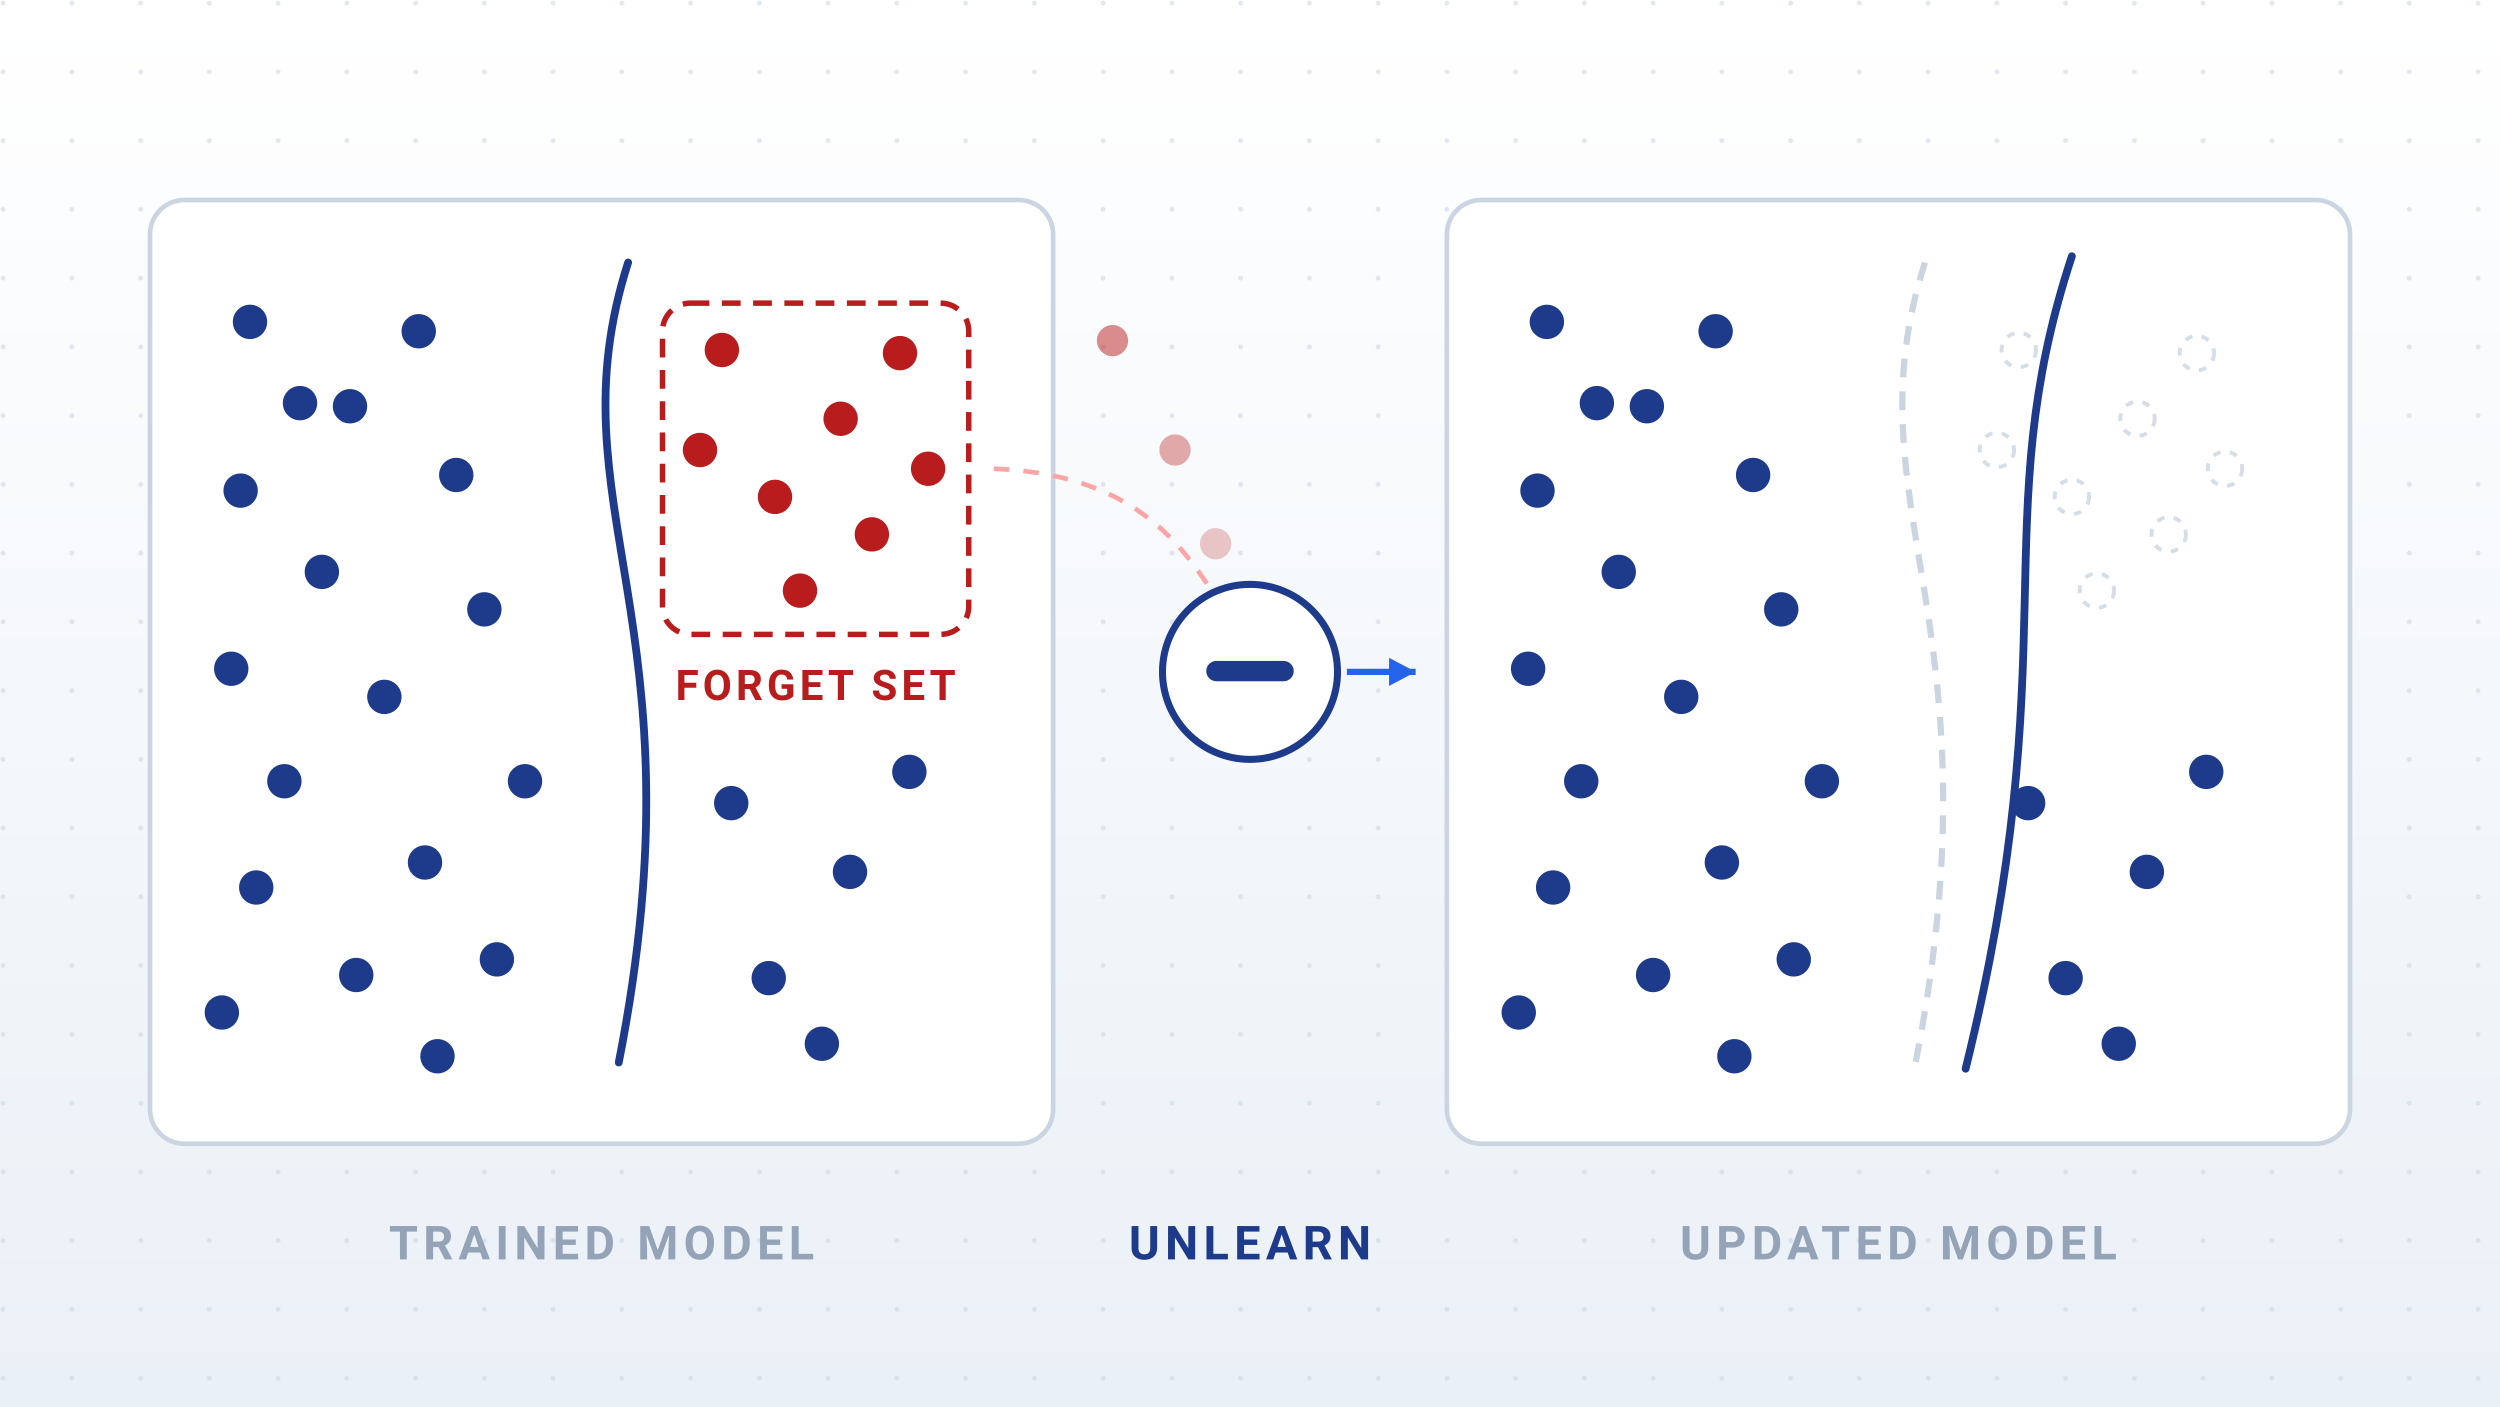
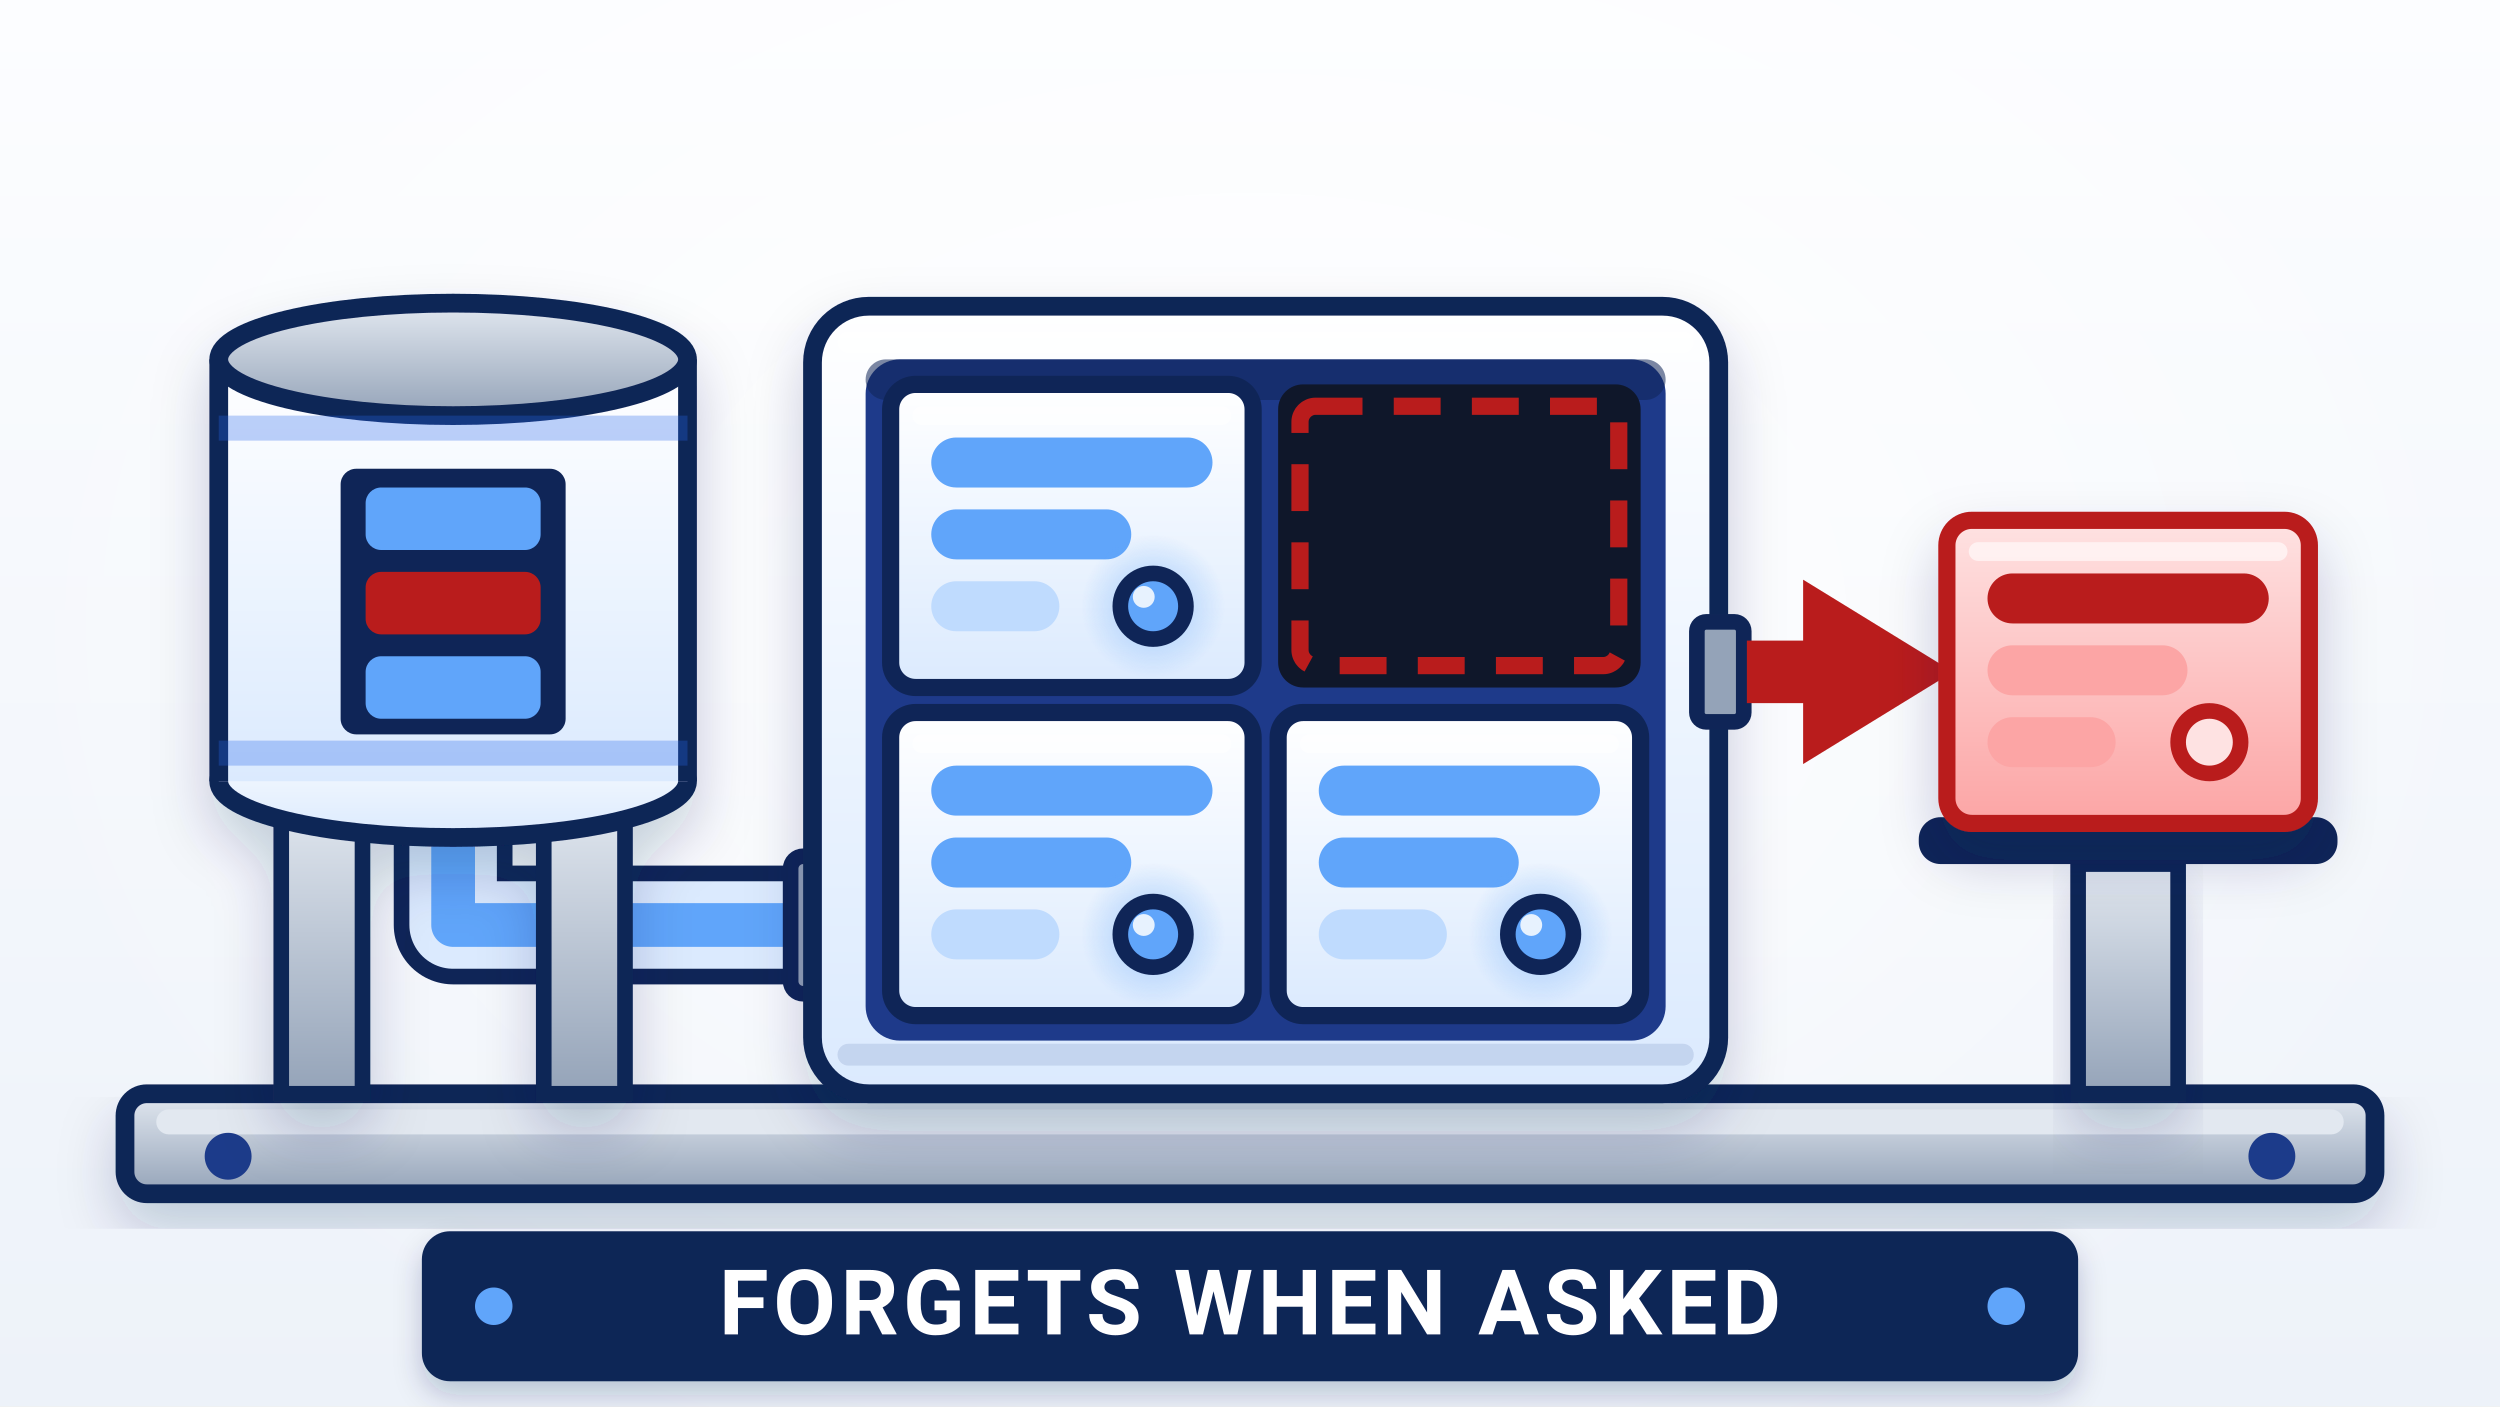
<svg xmlns="http://www.w3.org/2000/svg" viewBox="0 0 1600 900" width="1600" height="900" role="img" aria-labelledby="t d">
  <defs>
-     <linearGradient id="g" x1="0" y1="0" x2="0" y2="1">
+     <linearGradient id="bg" x1="0" y1="0" x2="0" y2="1">
+       <stop offset="0" stop-color="#FCFDFF" />
+       <stop offset="1" stop-color="#EDF2F9" />
+     </linearGradient>
+     <radialGradient id="glow" cx="0.5" cy="0.5" r="0.5">
+       <stop offset="0" stop-color="#FFFFFF" stop-opacity="0.95" />
+       <stop offset="1" stop-color="#FFFFFF" stop-opacity="0" />
+     </radialGradient>
+     <radialGradient id="halo" cx="0.5" cy="0.5" r="0.5">
+       <stop offset="0" stop-color="#60A5FA" stop-opacity="0.50" />
+       <stop offset="1" stop-color="#60A5FA" stop-opacity="0" />
+     </radialGradient>
+     <linearGradient id="faceL" x1="0" y1="0" x2="0" y2="1">
      <stop offset="0" stop-color="#FFFFFF" />
-       <stop offset="1" stop-color="#EAF0F7" />
+       <stop offset="1" stop-color="#DBEAFE" />
    </linearGradient>
-     <pattern id="dots" width="44" height="44" patternUnits="userSpaceOnUse">
-       <circle cx="2" cy="2" r="1.6" fill="#CBD5E1" opacity=".55" />
-     </pattern>
+     <linearGradient id="faceM" x1="0" y1="0" x2="0" y2="1">
+       <stop offset="0" stop-color="#E2E8F0" />
+       <stop offset="1" stop-color="#94A3B8" />
+     </linearGradient>
+     <linearGradient id="faceD" x1="0" y1="0" x2="0" y2="1">
+       <stop offset="0" stop-color="#2563EB" />
+       <stop offset="1" stop-color="#1E3A8A" />
+     </linearGradient>
+     <linearGradient id="dial" x1="0" y1="0" x2="0" y2="1">
+       <stop offset="0" stop-color="#FFFFFF" />
+       <stop offset="1" stop-color="#E2E8F0" />
+     </linearGradient>
+     <linearGradient id="faceC" x1="0" y1="0" x2="0" y2="1">
+       <stop offset="0" stop-color="#FEE2E2" />
+       <stop offset="1" stop-color="#FCA5A5" />
+     </linearGradient>
+     <filter id="soft" x="-25%" y="-25%" width="150%" height="160%">
+       <feDropShadow dx="0" dy="18" stdDeviation="18" flood-color="#0F2557" flood-opacity="0.20" />
+     </filter>
+     <filter id="softS" x="-30%" y="-30%" width="160%" height="170%">
+       <feDropShadow dx="0" dy="9" stdDeviation="9" flood-color="#0F2557" flood-opacity="0.22" />
+     </filter>
  </defs>
-   <rect width="1600" height="900" fill="url(#g)" />
-   <rect width="1600" height="900" fill="url(#dots)" />
-   <rect x="96" y="128" width="578" height="604" rx="22" fill="#FFFFFF" stroke="#CBD5E1" stroke-width="3" />
-   <rect x="926" y="128" width="578" height="604" rx="22" fill="#FFFFFF" stroke="#CBD5E1" stroke-width="3" />
-   <circle cx="160" cy="206" r="11" fill="#1E3A8A" />
-   <circle cx="224" cy="260" r="11" fill="#1E3A8A" />
-   <circle cx="154" cy="314" r="11" fill="#1E3A8A" />
-   <circle cx="268" cy="212" r="11" fill="#1E3A8A" />
-   <circle cx="206" cy="366" r="11" fill="#1E3A8A" />
-   <circle cx="292" cy="304" r="11" fill="#1E3A8A" />
-   <circle cx="148" cy="428" r="11" fill="#1E3A8A" />
-   <circle cx="246" cy="446" r="11" fill="#1E3A8A" />
-   <circle cx="182" cy="500" r="11" fill="#1E3A8A" />
-   <circle cx="310" cy="390" r="11" fill="#1E3A8A" />
-   <circle cx="164" cy="568" r="11" fill="#1E3A8A" />
-   <circle cx="272" cy="552" r="11" fill="#1E3A8A" />
-   <circle cx="228" cy="624" r="11" fill="#1E3A8A" />
-   <circle cx="336" cy="500" r="11" fill="#1E3A8A" />
-   <circle cx="318" cy="614" r="11" fill="#1E3A8A" />
-   <circle cx="192" cy="258" r="11" fill="#1E3A8A" />
-   <circle cx="280" cy="676" r="11" fill="#1E3A8A" />
-   <circle cx="142" cy="648" r="11" fill="#1E3A8A" />
-   <circle cx="468" cy="514" r="11" fill="#1E3A8A" />
-   <circle cx="544" cy="558" r="11" fill="#1E3A8A" />
-   <circle cx="492" cy="626" r="11" fill="#1E3A8A" />
-   <circle cx="582" cy="494" r="11" fill="#1E3A8A" />
-   <circle cx="526" cy="668" r="11" fill="#1E3A8A" />
-   <circle cx="462" cy="224" r="11" fill="#B91C1C" />
-   <circle cx="538" cy="268" r="11" fill="#B91C1C" />
-   <circle cx="496" cy="318" r="11" fill="#B91C1C" />
-   <circle cx="576" cy="226" r="11" fill="#B91C1C" />
-   <circle cx="448" cy="288" r="11" fill="#B91C1C" />
-   <circle cx="558" cy="342" r="11" fill="#B91C1C" />
-   <circle cx="512" cy="378" r="11" fill="#B91C1C" />
-   <circle cx="594" cy="300" r="11" fill="#B91C1C" />
-   <path d="M402 168 C 352 324, 452 396, 396 680" fill="none" stroke="#1E3A8A" stroke-width="5" stroke-linecap="round" />
-   <rect x="424" y="194" width="196" height="212" rx="18" fill="none" stroke="#B91C1C" stroke-width="3.5" stroke-dasharray="12 8" />
-   <text x="522" y="448" text-anchor="middle" font-family="system-ui,-apple-system,'Segoe UI',Roboto,'Helvetica Neue',Arial,sans-serif" font-size="27" font-weight="700" letter-spacing="2.6" fill="#B91C1C">FORGET SET</text>
-   <path d="M636 300 C 742 304, 766 366, 792 404" fill="none" stroke="#FCA5A5" stroke-width="3" stroke-dasharray="10 9" />
-   <circle cx="712" cy="218" r="10" fill="#B91C1C" opacity="0.5" />
-   <circle cx="752" cy="288" r="10" fill="#B91C1C" opacity="0.37" />
-   <circle cx="778" cy="348" r="10" fill="#B91C1C" opacity="0.24" />
-   <circle cx="800" cy="430" r="56" fill="#FFFFFF" stroke="#1E3A8A" stroke-width="4.5" />
-   <rect x="772" y="423" width="56" height="13" rx="6.5" fill="#1E3A8A" />
-   <path d="M862 430 L906 430" fill="none" stroke="#2563EB" stroke-width="4" />
-   <path d="M906 430 l-17 -9 v18 z" fill="#2563EB" />
-   <circle cx="990" cy="206" r="11" fill="#1E3A8A" />
-   <circle cx="1054" cy="260" r="11" fill="#1E3A8A" />
-   <circle cx="984" cy="314" r="11" fill="#1E3A8A" />
-   <circle cx="1098" cy="212" r="11" fill="#1E3A8A" />
-   <circle cx="1036" cy="366" r="11" fill="#1E3A8A" />
-   <circle cx="1122" cy="304" r="11" fill="#1E3A8A" />
-   <circle cx="978" cy="428" r="11" fill="#1E3A8A" />
-   <circle cx="1076" cy="446" r="11" fill="#1E3A8A" />
-   <circle cx="1012" cy="500" r="11" fill="#1E3A8A" />
-   <circle cx="1140" cy="390" r="11" fill="#1E3A8A" />
-   <circle cx="994" cy="568" r="11" fill="#1E3A8A" />
-   <circle cx="1102" cy="552" r="11" fill="#1E3A8A" />
-   <circle cx="1058" cy="624" r="11" fill="#1E3A8A" />
-   <circle cx="1166" cy="500" r="11" fill="#1E3A8A" />
-   <circle cx="1148" cy="614" r="11" fill="#1E3A8A" />
-   <circle cx="1022" cy="258" r="11" fill="#1E3A8A" />
-   <circle cx="1110" cy="676" r="11" fill="#1E3A8A" />
-   <circle cx="972" cy="648" r="11" fill="#1E3A8A" />
-   <circle cx="1298" cy="514" r="11" fill="#1E3A8A" />
-   <circle cx="1374" cy="558" r="11" fill="#1E3A8A" />
-   <circle cx="1322" cy="626" r="11" fill="#1E3A8A" />
-   <circle cx="1412" cy="494" r="11" fill="#1E3A8A" />
-   <circle cx="1356" cy="668" r="11" fill="#1E3A8A" />
-   <circle cx="1292" cy="224" r="11" fill="none" stroke="#CBD5E1" stroke-width="2.5" stroke-dasharray="5 6" opacity=".8" />
-   <circle cx="1368" cy="268" r="11" fill="none" stroke="#CBD5E1" stroke-width="2.5" stroke-dasharray="5 6" opacity=".8" />
-   <circle cx="1326" cy="318" r="11" fill="none" stroke="#CBD5E1" stroke-width="2.5" stroke-dasharray="5 6" opacity=".8" />
-   <circle cx="1406" cy="226" r="11" fill="none" stroke="#CBD5E1" stroke-width="2.5" stroke-dasharray="5 6" opacity=".8" />
-   <circle cx="1278" cy="288" r="11" fill="none" stroke="#CBD5E1" stroke-width="2.5" stroke-dasharray="5 6" opacity=".8" />
-   <circle cx="1388" cy="342" r="11" fill="none" stroke="#CBD5E1" stroke-width="2.5" stroke-dasharray="5 6" opacity=".8" />
-   <circle cx="1342" cy="378" r="11" fill="none" stroke="#CBD5E1" stroke-width="2.5" stroke-dasharray="5 6" opacity=".8" />
-   <circle cx="1424" cy="300" r="11" fill="none" stroke="#CBD5E1" stroke-width="2.5" stroke-dasharray="5 6" opacity=".8" />
-   <path d="M1232 168 C 1182 324, 1282 396, 1226 680" fill="none" stroke="#CBD5E1" stroke-width="4" stroke-dasharray="12 9" />
-   <path d="M1326 164 C 1270 334, 1324 416, 1258 684" fill="none" stroke="#1E3A8A" stroke-width="5" stroke-linecap="round" />
-   <text x="385" y="806" text-anchor="middle" font-family="system-ui,-apple-system,'Segoe UI',Roboto,'Helvetica Neue',Arial,sans-serif" font-size="30" font-weight="600" letter-spacing="3.4" fill="#94A3B8">TRAINED MODEL</text>
-   <text x="800" y="806" text-anchor="middle" font-family="system-ui,-apple-system,'Segoe UI',Roboto,'Helvetica Neue',Arial,sans-serif" font-size="30" font-weight="600" letter-spacing="3.4" fill="#1E3A8A">UNLEARN</text>
-   <text x="1215" y="806" text-anchor="middle" font-family="system-ui,-apple-system,'Segoe UI',Roboto,'Helvetica Neue',Arial,sans-serif" font-size="30" font-weight="600" letter-spacing="3.4" fill="#94A3B8">UPDATED MODEL</text>
+   <rect width="1600" height="900" fill="url(#bg)" />
+   <ellipse cx="800" cy="400" rx="800" ry="576" fill="url(#glow)" />
+   <g filter="url(#soft)">
+     <rect x="80" y="700" width="1440" height="64" rx="14" fill="url(#faceM)" stroke="#0F2557" stroke-width="12" />
+     <rect x="100" y="710" width="1400" height="16" rx="8" fill="#E2E8F0" />
+     <circle cx="146" cy="740" r="15" fill="#1E3A8A" />
+     <circle cx="1454" cy="740" r="15" fill="#1E3A8A" />
+   </g>
+   <path d="M 290 500 V 592 H 546" fill="none" stroke="#0F2557" stroke-width="76" stroke-linecap="round" stroke-linejoin="round" />
+   <path d="M 290 500 V 592 H 546" fill="none" stroke="#DBEAFE" stroke-width="56" stroke-linecap="round" stroke-linejoin="round" />
+   <path d="M 290 500 V 592 H 546" fill="none" stroke="#60A5FA" stroke-width="28" stroke-linecap="round" stroke-linejoin="round" />
+   <rect x="506" y="548" width="34" height="88" rx="8" fill="#94A3B8" stroke="#0F2557" stroke-width="10" />
+   <g filter="url(#soft)">
+     <rect x="180" y="510" width="52" height="190" fill="url(#faceM)" stroke="#0F2557" stroke-width="10" />
+     <rect x="348" y="510" width="52" height="190" fill="url(#faceM)" stroke="#0F2557" stroke-width="10" />
+     <ellipse cx="290" cy="500" rx="150" ry="36" fill="url(#faceL)" stroke="#0F2557" stroke-width="12" />
+     <rect x="140" y="230" width="300" height="270" fill="url(#faceL)" />
+     <line x1="140" y1="230" x2="140" y2="500" stroke="#0F2557" stroke-width="12" />
+     <line x1="440" y1="230" x2="440" y2="500" stroke="#0F2557" stroke-width="12" />
+     <ellipse cx="290" cy="230" rx="150" ry="36" fill="url(#faceM)" stroke="#0F2557" stroke-width="12" />
+   </g>
+   <rect x="140" y="266" width="300" height="16" fill="#2563EB" opacity="0.30" />
+   <rect x="140" y="474" width="300" height="16" fill="#2563EB" opacity="0.30" />
+   <rect x="218" y="300" width="144" height="170" rx="10" fill="#0F2557" />
+   <rect x="234" y="312" width="112" height="40" rx="10" fill="#60A5FA" />
+   <rect x="234" y="366" width="112" height="40" rx="10" fill="#B91C1C" />
+   <rect x="234" y="420" width="112" height="40" rx="10" fill="#60A5FA" />
+   <g filter="url(#soft)">
+     <rect x="520" y="196" width="580" height="504" rx="36" fill="url(#faceL)" stroke="#0F2557" stroke-width="12" />
+     <rect x="536" y="212" width="548" height="14" rx="7" fill="#FFFFFF" opacity="0.62" />
+     <rect x="536" y="668" width="548" height="14" rx="7" fill="#1E3A8A" opacity="0.13" />
+   </g>
+   <rect x="554" y="230" width="512" height="436" rx="22" fill="#1E3A8A" />
+   <rect x="554" y="230" width="512" height="26" rx="13" fill="#0F2557" opacity="0.55" />
+   <rect x="570" y="246" width="232" height="194" rx="16" fill="url(#faceL)" stroke="#0F2557" stroke-width="11" />
+   <rect x="584" y="260" width="204" height="12" rx="6" fill="#FFFFFF" opacity="0.6" />
+   <rect x="596" y="280" width="180" height="32" rx="16" fill="#60A5FA" />
+   <rect x="596" y="326" width="128" height="32" rx="16" fill="#60A5FA" />
+   <rect x="596" y="372" width="82" height="32" rx="16" fill="#BFDBFE" />
+   <circle cx="738" cy="388" r="46" fill="url(#halo)" />
+   <circle cx="738" cy="388" r="21" fill="#60A5FA" stroke="#0F2557" stroke-width="10" />
+   <circle cx="732" cy="382" r="7" fill="#FFFFFF" opacity="0.85" />
+   <rect x="570" y="456" width="232" height="194" rx="16" fill="url(#faceL)" stroke="#0F2557" stroke-width="11" />
+   <rect x="584" y="470" width="204" height="12" rx="6" fill="#FFFFFF" opacity="0.6" />
+   <rect x="596" y="490" width="180" height="32" rx="16" fill="#60A5FA" />
+   <rect x="596" y="536" width="128" height="32" rx="16" fill="#60A5FA" />
+   <rect x="596" y="582" width="82" height="32" rx="16" fill="#BFDBFE" />
+   <circle cx="738" cy="598" r="46" fill="url(#halo)" />
+   <circle cx="738" cy="598" r="21" fill="#60A5FA" stroke="#0F2557" stroke-width="10" />
+   <circle cx="732" cy="592" r="7" fill="#FFFFFF" opacity="0.85" />
+   <rect x="818" y="456" width="232" height="194" rx="16" fill="url(#faceL)" stroke="#0F2557" stroke-width="11" />
+   <rect x="832" y="470" width="204" height="12" rx="6" fill="#FFFFFF" opacity="0.6" />
+   <rect x="844" y="490" width="180" height="32" rx="16" fill="#60A5FA" />
+   <rect x="844" y="536" width="128" height="32" rx="16" fill="#60A5FA" />
+   <rect x="844" y="582" width="82" height="32" rx="16" fill="#BFDBFE" />
+   <circle cx="986" cy="598" r="46" fill="url(#halo)" />
+   <circle cx="986" cy="598" r="21" fill="#60A5FA" stroke="#0F2557" stroke-width="10" />
+   <circle cx="980" cy="592" r="7" fill="#FFFFFF" opacity="0.85" />
+   <rect x="818" y="246" width="232" height="194" rx="16" fill="#0F172A" />
+   <rect x="832" y="260" width="204" height="166" rx="10" fill="none" stroke="#B91C1C" stroke-width="11" stroke-dasharray="30 20" />
+   <rect x="1086" y="398" width="30" height="64" rx="6" fill="#94A3B8" stroke="#0F2557" stroke-width="10" />
+   <polygon points="1118,410 1154,410 1154,371 1250,430 1154,489 1154,450 1118,450" fill="#B91C1C" />
+   <g filter="url(#soft)">
+     <rect x="1330" y="553" width="64" height="147" fill="url(#faceM)" stroke="#0F2557" stroke-width="10" />
+   </g>
+   <rect x="1228" y="523" width="268" height="30" rx="14" fill="#0F2557" />
+   <g filter="url(#soft)">
+     <rect x="1246" y="333" width="232" height="194" rx="16" fill="url(#faceC)" stroke="#B91C1C" stroke-width="11" />
+     <rect x="1260" y="347" width="204" height="12" rx="6" fill="#FFFFFF" opacity="0.6" />
+     <rect x="1272" y="367" width="180" height="32" rx="16" fill="#B91C1C" />
+     <rect x="1272" y="413" width="128" height="32" rx="16" fill="#FCA5A5" />
+     <rect x="1272" y="459" width="82" height="32" rx="16" fill="#FCA5A5" />
+     <circle cx="1414" cy="475" r="20" fill="#FEE2E2" stroke="#B91C1C" stroke-width="10" />
+   </g>
+   <g filter="url(#softS)">
+     <rect x="270" y="788" width="1060" height="96" rx="18" fill="#0F2557" />
+     <circle cx="316" cy="836" r="12" fill="#60A5FA" />
+     <circle cx="1284" cy="836" r="12" fill="#60A5FA" />
+     <text x="800" y="854" text-anchor="middle" font-family="system-ui,-apple-system,'Segoe UI',Roboto,sans-serif" font-size="58" font-weight="700" letter-spacing="3" fill="#FFFFFF">FORGETS WHEN ASKED</text>
+   </g>
</svg>
